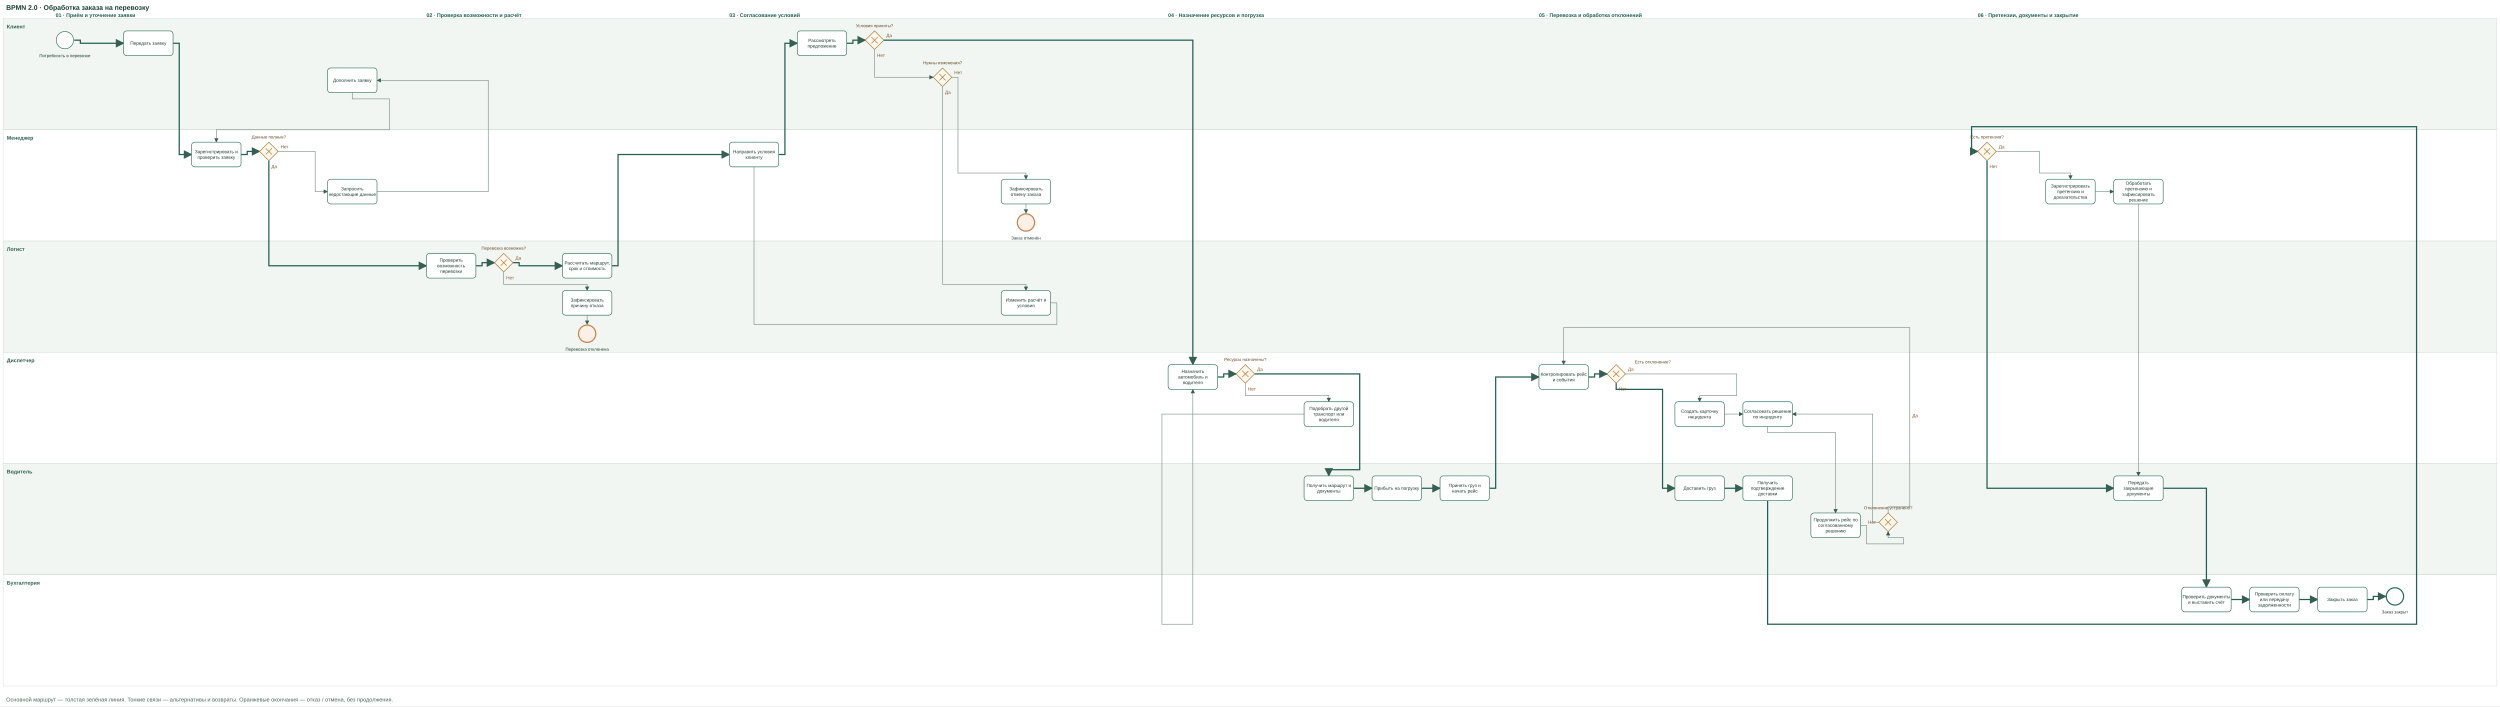
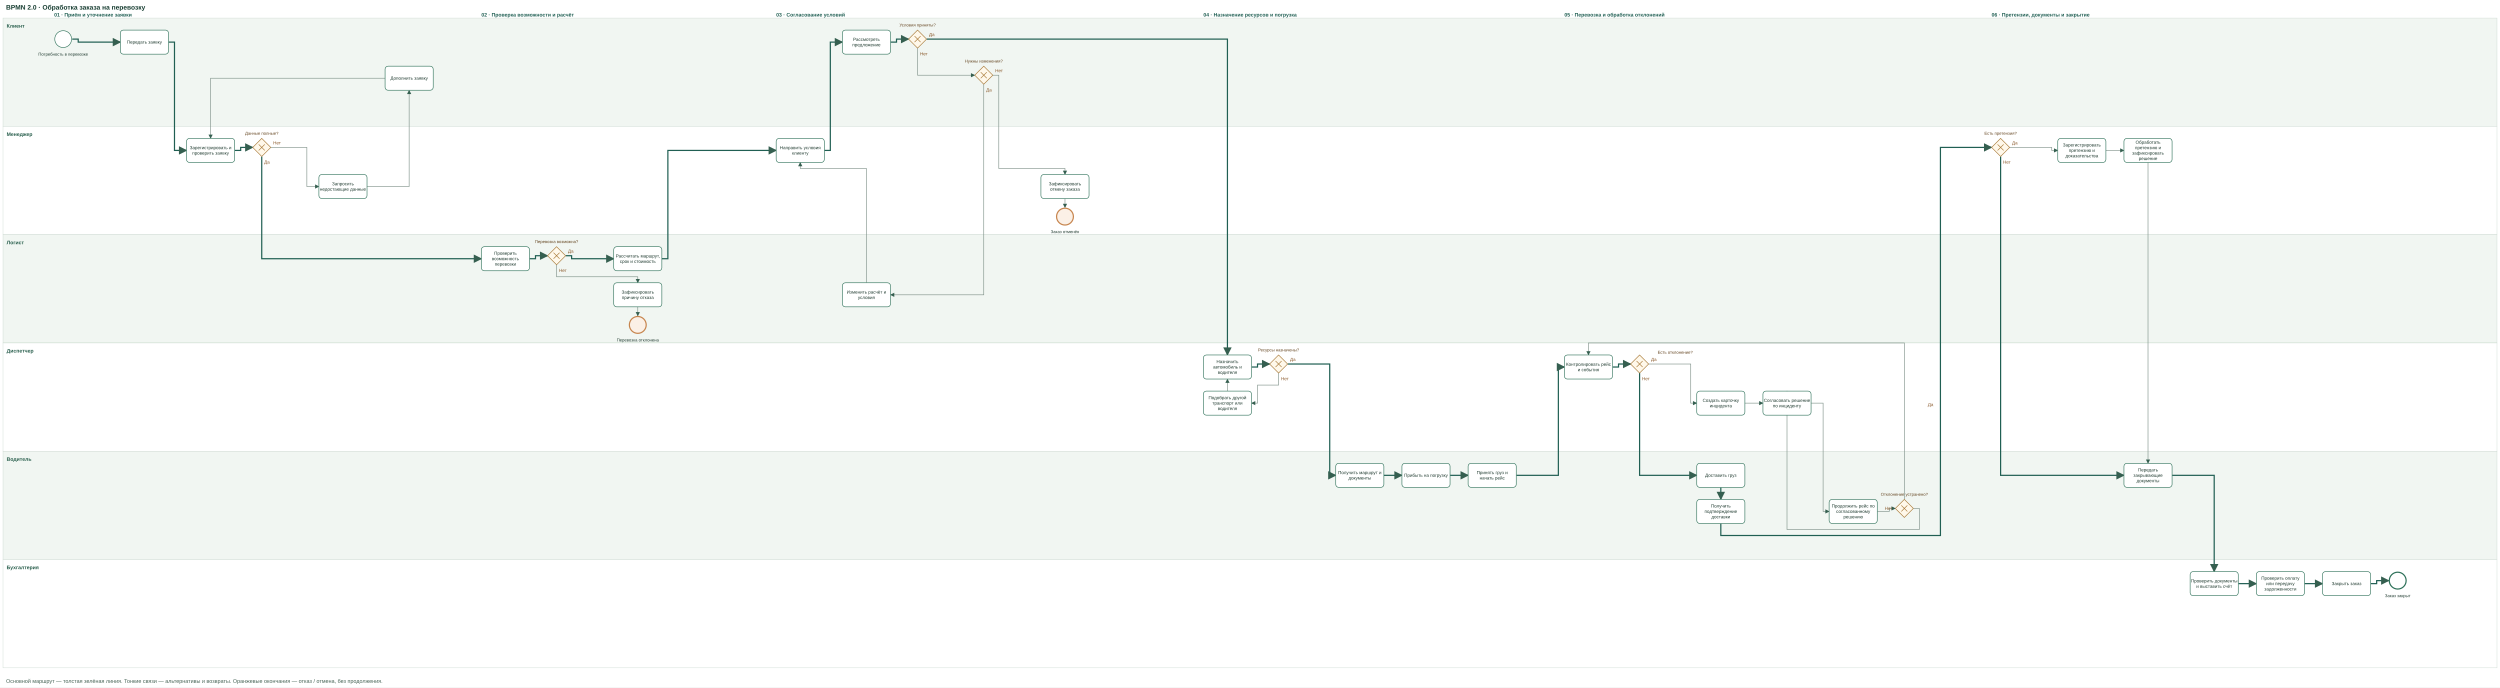
- <svg xmlns="http://www.w3.org/2000/svg" width="8090" height="2285" viewBox="0 0 8090 2285" role="img" aria-label="Обработка заказа на перевозку">
+ <svg xmlns="http://www.w3.org/2000/svg" width="8310" height="2285" viewBox="0 0 8310 2285" role="img" aria-label="Обработка заказа на перевозку">
  <defs>
    <marker id="arrow" viewBox="0 0 10 10" refX="9" refY="5" markerWidth="7" markerHeight="7" orient="auto">
      <path d="M0 0L10 5L0 10Z" fill="#355f50" />
    </marker>
  </defs>
-   <rect width="8090" height="2285" fill="white" />
+   <rect width="8310" height="2285" fill="white" />
  <text x="20" y="32" font-family="Arial" font-size="22" font-weight="bold" fill="#173d31">BPMN 2.0 · Обработка заказа на перевозку</text>
-   <rect x="10" y="60" width="8070" height="360" fill="#f1f6f2" stroke="#bdcec3" />
+   <rect x="10" y="60" width="8290" height="360" fill="#f1f6f2" stroke="#bdcec3" />
  <text x="22" y="92" font-family="Arial" font-size="17" font-weight="bold" fill="#285e4c">Клиент</text>
-   <rect x="10" y="420" width="8070" height="360" fill="white" stroke="#bdcec3" />
+   <rect x="10" y="420" width="8290" height="360" fill="white" stroke="#bdcec3" />
  <text x="22" y="452" font-family="Arial" font-size="17" font-weight="bold" fill="#285e4c">Менеджер</text>
-   <rect x="10" y="780" width="8070" height="360" fill="#f1f6f2" stroke="#bdcec3" />
+   <rect x="10" y="780" width="8290" height="360" fill="#f1f6f2" stroke="#bdcec3" />
  <text x="22" y="812" font-family="Arial" font-size="17" font-weight="bold" fill="#285e4c">Логист</text>
-   <rect x="10" y="1140" width="8070" height="360" fill="white" stroke="#bdcec3" />
+   <rect x="10" y="1140" width="8290" height="360" fill="white" stroke="#bdcec3" />
  <text x="22" y="1172" font-family="Arial" font-size="17" font-weight="bold" fill="#285e4c">Диспетчер</text>
-   <rect x="10" y="1500" width="8070" height="360" fill="#f1f6f2" stroke="#bdcec3" />
+   <rect x="10" y="1500" width="8290" height="360" fill="#f1f6f2" stroke="#bdcec3" />
  <text x="22" y="1532" font-family="Arial" font-size="17" font-weight="bold" fill="#285e4c">Водитель</text>
-   <rect x="10" y="1860" width="8070" height="360" fill="white" stroke="#bdcec3" />
+   <rect x="10" y="1860" width="8290" height="360" fill="white" stroke="#bdcec3" />
  <text x="22" y="1892" font-family="Arial" font-size="17" font-weight="bold" fill="#285e4c">Бухгалтерия</text>
  <text x="180" y="55" font-family="Arial" font-size="17" font-weight="bold" fill="#205f53">01 · Приём и уточнение заявки</text>
-   <text x="1380" y="55" font-family="Arial" font-size="17" font-weight="bold" fill="#205f53">02 · Проверка возможности и расчёт</text>
-   <text x="2360" y="55" font-family="Arial" font-size="17" font-weight="bold" fill="#205f53">03 · Согласование условий</text>
-   <text x="3780" y="55" font-family="Arial" font-size="17" font-weight="bold" fill="#205f53">04 · Назначение ресурсов и погрузка</text>
-   <text x="4980" y="55" font-family="Arial" font-size="17" font-weight="bold" fill="#205f53">05 · Перевозка и обработка отклонений</text>
-   <text x="6400" y="55" font-family="Arial" font-size="17" font-weight="bold" fill="#205f53">06 · Претензии, документы и закрытие</text>
+   <text x="1600" y="55" font-family="Arial" font-size="17" font-weight="bold" fill="#205f53">02 · Проверка возможности и расчёт</text>
+   <text x="2580" y="55" font-family="Arial" font-size="17" font-weight="bold" fill="#205f53">03 · Согласование условий</text>
+   <text x="4000" y="55" font-family="Arial" font-size="17" font-weight="bold" fill="#205f53">04 · Назначение ресурсов и погрузка</text>
+   <text x="5200" y="55" font-family="Arial" font-size="17" font-weight="bold" fill="#205f53">05 · Перевозка и обработка отклонений</text>
+   <text x="6620" y="55" font-family="Arial" font-size="17" font-weight="bold" fill="#205f53">06 · Претензии, документы и закрытие</text>
  <text x="20" y="2270" font-family="Arial" font-size="18" fill="#466355">Основной маршрут — толстая зелёная линия. Тонкие связи — альтернативы и возвраты. Оранжевые окончания — отказ / отмена, без продолжения.</text>
  <polyline points="240,130 260,130 260,140 400,140" fill="none" stroke="#205f53" stroke-width="4" marker-end="url(#arrow)" />
  <polyline points="560,140 580,140 580,500 620,500" fill="none" stroke="#205f53" stroke-width="4" marker-end="url(#arrow)" />
  <polyline points="780,500 800,500 800,490 840,490" fill="none" stroke="#205f53" stroke-width="4" marker-end="url(#arrow)" />
-   <polyline points="1220,620 1580,620 1580,260 1220,260" fill="none" stroke="#7c8f86" stroke-width="2" marker-end="url(#arrow)" />
-   <polyline points="1540,860 1560,860 1560,850 1600,850" fill="none" stroke="#205f53" stroke-width="4" marker-end="url(#arrow)" />
-   <polyline points="1900,1020 1900,1050" fill="none" stroke="#7c8f86" stroke-width="2" marker-end="url(#arrow)" />
-   <polyline points="1980,860 2000,860 2000,500 2360,500" fill="none" stroke="#205f53" stroke-width="4" marker-end="url(#arrow)" />
-   <polyline points="2520,500 2540,500 2540,140 2580,140" fill="none" stroke="#205f53" stroke-width="4" marker-end="url(#arrow)" />
-   <polyline points="2740,140 2760,140 2760,130 2800,130" fill="none" stroke="#205f53" stroke-width="4" marker-end="url(#arrow)" />
-   <polyline points="3320,660 3320,690" fill="none" stroke="#7c8f86" stroke-width="2" marker-end="url(#arrow)" />
-   <polyline points="3940,1220 3960,1220 3960,1210 4000,1210" fill="none" stroke="#205f53" stroke-width="4" marker-end="url(#arrow)" />
-   <polyline points="4380,1580 4440,1580" fill="none" stroke="#205f53" stroke-width="4" marker-end="url(#arrow)" />
+   <polyline points="1220,620 1360,620 1360,300" fill="none" stroke="#7c8f86" stroke-width="2" marker-end="url(#arrow)" />
+   <polyline points="1760,860 1780,860 1780,850 1820,850" fill="none" stroke="#205f53" stroke-width="4" marker-end="url(#arrow)" />
+   <polyline points="2120,1020 2120,1050" fill="none" stroke="#7c8f86" stroke-width="2" marker-end="url(#arrow)" />
+   <polyline points="2200,860 2220,860 2220,500 2580,500" fill="none" stroke="#205f53" stroke-width="4" marker-end="url(#arrow)" />
+   <polyline points="2740,500 2760,500 2760,140 2800,140" fill="none" stroke="#205f53" stroke-width="4" marker-end="url(#arrow)" />
+   <polyline points="2960,140 2980,140 2980,130 3020,130" fill="none" stroke="#205f53" stroke-width="4" marker-end="url(#arrow)" />
+   <polyline points="3540,660 3540,690" fill="none" stroke="#7c8f86" stroke-width="2" marker-end="url(#arrow)" />
+   <polyline points="4160,1220 4180,1220 4180,1210 4220,1210" fill="none" stroke="#205f53" stroke-width="4" marker-end="url(#arrow)" />
  <polyline points="4600,1580 4660,1580" fill="none" stroke="#205f53" stroke-width="4" marker-end="url(#arrow)" />
-   <polyline points="4820,1580 4840,1580 4840,1220 4980,1220" fill="none" stroke="#205f53" stroke-width="4" marker-end="url(#arrow)" />
-   <polyline points="5140,1220 5160,1220 5160,1210 5200,1210" fill="none" stroke="#205f53" stroke-width="4" marker-end="url(#arrow)" />
-   <polyline points="5580,1340 5640,1340" fill="none" stroke="#7c8f86" stroke-width="2" marker-end="url(#arrow)" />
-   <polyline points="5720,1380 5720,1400 5940,1400 5940,1660" fill="none" stroke="#7c8f86" stroke-width="2" marker-end="url(#arrow)" />
-   <polyline points="6020,1700 6040,1700 6040,1760 6160,1760 6160,1740 6110,1740 6110,1720" fill="none" stroke="#7c8f86" stroke-width="2" marker-end="url(#arrow)" />
-   <polyline points="5580,1580 5640,1580" fill="none" stroke="#205f53" stroke-width="4" marker-end="url(#arrow)" />
-   <polyline points="5720,1620 5720,2020 7820,2020 7820,410 6380,410 6380,490 6400,490" fill="none" stroke="#205f53" stroke-width="4" marker-end="url(#arrow)" />
-   <polyline points="6780,620 6840,620" fill="none" stroke="#7c8f86" stroke-width="2" marker-end="url(#arrow)" />
-   <polyline points="6920,660 6920,1540" fill="none" stroke="#7c8f86" stroke-width="2" marker-end="url(#arrow)" />
-   <polyline points="7000,1580 7140,1580 7140,1900" fill="none" stroke="#205f53" stroke-width="4" marker-end="url(#arrow)" />
-   <polyline points="7220,1940 7280,1940" fill="none" stroke="#205f53" stroke-width="4" marker-end="url(#arrow)" />
+   <polyline points="4820,1580 4880,1580" fill="none" stroke="#205f53" stroke-width="4" marker-end="url(#arrow)" />
+   <polyline points="5040,1580 5180,1580 5180,1220 5200,1220" fill="none" stroke="#205f53" stroke-width="4" marker-end="url(#arrow)" />
+   <polyline points="5360,1220 5380,1220 5380,1210 5420,1210" fill="none" stroke="#205f53" stroke-width="4" marker-end="url(#arrow)" />
+   <polyline points="5800,1340 5860,1340" fill="none" stroke="#7c8f86" stroke-width="2" marker-end="url(#arrow)" />
+   <polyline points="6020,1340 6060,1340 6060,1700 6080,1700" fill="none" stroke="#7c8f86" stroke-width="2" marker-end="url(#arrow)" />
+   <polyline points="6240,1700 6280,1700 6280,1690 6300,1690" fill="none" stroke="#7c8f86" stroke-width="2" marker-end="url(#arrow)" />
+   <polyline points="5720,1620 5720,1660" fill="none" stroke="#205f53" stroke-width="4" marker-end="url(#arrow)" />
+   <polyline points="5720,1740 5720,1780 6450,1780 6450,490 6620,490" fill="none" stroke="#205f53" stroke-width="4" marker-end="url(#arrow)" />
+   <polyline points="7000,500 7060,500" fill="none" stroke="#7c8f86" stroke-width="2" marker-end="url(#arrow)" />
+   <polyline points="7140,540 7140,1540" fill="none" stroke="#7c8f86" stroke-width="2" marker-end="url(#arrow)" />
+   <polyline points="7220,1580 7360,1580 7360,1900" fill="none" stroke="#205f53" stroke-width="4" marker-end="url(#arrow)" />
  <polyline points="7440,1940 7500,1940" fill="none" stroke="#205f53" stroke-width="4" marker-end="url(#arrow)" />
-   <polyline points="7660,1940 7680,1940 7680,1930 7720,1930" fill="none" stroke="#205f53" stroke-width="4" marker-end="url(#arrow)" />
+   <polyline points="7660,1940 7720,1940" fill="none" stroke="#205f53" stroke-width="4" marker-end="url(#arrow)" />
+   <polyline points="7880,1940 7900,1940 7900,1930 7940,1930" fill="none" stroke="#205f53" stroke-width="4" marker-end="url(#arrow)" />
  <polyline points="900,490 1020,490 1020,620 1060,620" fill="none" stroke="#7c8f86" stroke-width="2" marker-end="url(#arrow)" />
  <text x="908" y="480" font-family="Arial" font-size="15" fill="#8a592b">Нет</text>
-   <polyline points="870,520 870,860 1380,860" fill="none" stroke="#205f53" stroke-width="4" marker-end="url(#arrow)" />
+   <polyline points="870,520 870,860 1600,860" fill="none" stroke="#205f53" stroke-width="4" marker-end="url(#arrow)" />
  <text x="878" y="544" font-family="Arial" font-size="15" fill="#8a592b">Да</text>
-   <polyline points="1630,880 1630,920 1900,920 1900,940" fill="none" stroke="#7c8f86" stroke-width="2" marker-end="url(#arrow)" />
-   <text x="1638" y="904" font-family="Arial" font-size="15" fill="#8a592b">Нет</text>
-   <polyline points="1660,850 1680,850 1680,860 1820,860" fill="none" stroke="#205f53" stroke-width="4" marker-end="url(#arrow)" />
-   <text x="1668" y="840" font-family="Arial" font-size="15" fill="#8a592b">Да</text>
-   <polyline points="2830,160 2830,250 3020,250" fill="none" stroke="#7c8f86" stroke-width="2" marker-end="url(#arrow)" />
-   <text x="2838" y="184" font-family="Arial" font-size="15" fill="#8a592b">Нет</text>
-   <polyline points="2860,130 3860,130 3860,1180" fill="none" stroke="#205f53" stroke-width="4" marker-end="url(#arrow)" />
-   <text x="2868" y="120" font-family="Arial" font-size="15" fill="#8a592b">Да</text>
-   <polyline points="3050,280 3050,920 3320,920 3320,940" fill="none" stroke="#7c8f86" stroke-width="2" marker-end="url(#arrow)" />
-   <text x="3058" y="304" font-family="Arial" font-size="15" fill="#8a592b">Да</text>
-   <polyline points="3080,250 3100,250 3100,560 3320,560 3320,580" fill="none" stroke="#7c8f86" stroke-width="2" marker-end="url(#arrow)" />
-   <text x="3088" y="240" font-family="Arial" font-size="15" fill="#8a592b">Нет</text>
-   <polyline points="4030,1240 4030,1280 4300,1280 4300,1300" fill="none" stroke="#7c8f86" stroke-width="2" marker-end="url(#arrow)" />
-   <text x="4038" y="1264" font-family="Arial" font-size="15" fill="#8a592b">Нет</text>
-   <polyline points="4060,1210 4400,1210 4400,1520 4300,1520 4300,1540" fill="none" stroke="#205f53" stroke-width="4" marker-end="url(#arrow)" />
-   <text x="4068" y="1200" font-family="Arial" font-size="15" fill="#8a592b">Да</text>
-   <polyline points="5260,1210 5620,1210 5620,1280 5500,1280 5500,1300" fill="none" stroke="#7c8f86" stroke-width="2" marker-end="url(#arrow)" />
-   <text x="5268" y="1200" font-family="Arial" font-size="15" fill="#8a592b">Да</text>
-   <polyline points="5230,1240 5230,1260 5380,1260 5380,1580 5420,1580" fill="none" stroke="#205f53" stroke-width="4" marker-end="url(#arrow)" />
-   <text x="5238" y="1264" font-family="Arial" font-size="15" fill="#8a592b">Нет</text>
-   <polyline points="6080,1690 6060,1690 6060,1340 5800,1340" fill="none" stroke="#7c8f86" stroke-width="2" marker-end="url(#arrow)" />
-   <text x="6045" y="1695" font-family="Arial" font-size="15" fill="#8a592b">Нет</text>
-   <polyline points="6460,490 6600,490 6600,560 6700,560 6700,580" fill="none" stroke="#7c8f86" stroke-width="2" marker-end="url(#arrow)" />
-   <text x="6468" y="480" font-family="Arial" font-size="15" fill="#8a592b">Да</text>
-   <polyline points="6430,520 6430,1580 6840,1580" fill="none" stroke="#205f53" stroke-width="4" marker-end="url(#arrow)" />
-   <text x="6438" y="544" font-family="Arial" font-size="15" fill="#8a592b">Нет</text>
-   <polyline points="6110,1660 6110,1640 6180,1640 6180,1060 5060,1060 5060,1180" fill="none" stroke="#7c8f86" stroke-width="2" marker-end="url(#arrow)" />
-   <text x="6188" y="1350" font-family="Arial" font-size="15" fill="#8a592b">Да</text>
-   <polyline points="1140,300 1140,320 1260,320 1260,420 700,420 700,460" fill="none" stroke="#7c8f86" stroke-width="2" marker-end="url(#arrow)" />
-   <polyline points="3400,980 3420,980 3420,1050 2440,1050 2440,460" fill="none" stroke="#7c8f86" stroke-width="2" marker-end="url(#arrow)" />
-   <polyline points="4220,1340 3760,1340 3760,2020 3860,2020 3860,1260" fill="none" stroke="#7c8f86" stroke-width="2" marker-end="url(#arrow)" />
+   <polyline points="1850,880 1850,920 2120,920 2120,940" fill="none" stroke="#7c8f86" stroke-width="2" marker-end="url(#arrow)" />
+   <text x="1858" y="904" font-family="Arial" font-size="15" fill="#8a592b">Нет</text>
+   <polyline points="1880,850 1900,850 1900,860 2040,860" fill="none" stroke="#205f53" stroke-width="4" marker-end="url(#arrow)" />
+   <text x="1888" y="840" font-family="Arial" font-size="15" fill="#8a592b">Да</text>
+   <polyline points="3050,160 3050,250 3240,250" fill="none" stroke="#7c8f86" stroke-width="2" marker-end="url(#arrow)" />
+   <text x="3058" y="184" font-family="Arial" font-size="15" fill="#8a592b">Нет</text>
+   <polyline points="3080,130 4080,130 4080,1180" fill="none" stroke="#205f53" stroke-width="4" marker-end="url(#arrow)" />
+   <text x="3088" y="120" font-family="Arial" font-size="15" fill="#8a592b">Да</text>
+   <polyline points="3270,280 3270,980 2960,980" fill="none" stroke="#7c8f86" stroke-width="2" marker-end="url(#arrow)" />
+   <text x="3278" y="304" font-family="Arial" font-size="15" fill="#8a592b">Да</text>
+   <polyline points="3300,250 3320,250 3320,560 3540,560 3540,580" fill="none" stroke="#7c8f86" stroke-width="2" marker-end="url(#arrow)" />
+   <text x="3308" y="240" font-family="Arial" font-size="15" fill="#8a592b">Нет</text>
+   <polyline points="4250,1240 4250,1280 4180,1280 4180,1340 4160,1340" fill="none" stroke="#7c8f86" stroke-width="2" marker-end="url(#arrow)" />
+   <text x="4258" y="1264" font-family="Arial" font-size="15" fill="#8a592b">Нет</text>
+   <polyline points="4280,1210 4420,1210 4420,1580 4440,1580" fill="none" stroke="#205f53" stroke-width="4" marker-end="url(#arrow)" />
+   <text x="4288" y="1200" font-family="Arial" font-size="15" fill="#8a592b">Да</text>
+   <polyline points="5480,1210 5620,1210 5620,1340 5640,1340" fill="none" stroke="#7c8f86" stroke-width="2" marker-end="url(#arrow)" />
+   <text x="5488" y="1200" font-family="Arial" font-size="15" fill="#8a592b">Да</text>
+   <polyline points="5450,1240 5450,1580 5640,1580" fill="none" stroke="#205f53" stroke-width="4" marker-end="url(#arrow)" />
+   <text x="5458" y="1264" font-family="Arial" font-size="15" fill="#8a592b">Нет</text>
+   <polyline points="6360,1690 6380,1690 6380,1760 5940,1760 5940,1300" fill="none" stroke="#7c8f86" stroke-width="2" marker-end="url(#arrow)" />
+   <text x="6265" y="1695" font-family="Arial" font-size="15" fill="#8a592b">Нет</text>
+   <polyline points="6680,490 6820,490 6820,500 6840,500" fill="none" stroke="#7c8f86" stroke-width="2" marker-end="url(#arrow)" />
+   <text x="6688" y="480" font-family="Arial" font-size="15" fill="#8a592b">Да</text>
+   <polyline points="6650,520 6650,1580 7060,1580" fill="none" stroke="#205f53" stroke-width="4" marker-end="url(#arrow)" />
+   <text x="6658" y="544" font-family="Arial" font-size="15" fill="#8a592b">Нет</text>
+   <polyline points="6330,1660 6330,1140 5280,1140 5280,1180" fill="none" stroke="#7c8f86" stroke-width="2" marker-end="url(#arrow)" />
+   <text x="6408" y="1350" font-family="Arial" font-size="15" fill="#8a592b">Да</text>
+   <polyline points="1280,260 700,260 700,460" fill="none" stroke="#7c8f86" stroke-width="2" marker-end="url(#arrow)" />
+   <polyline points="2880,940 2880,560 2660,560 2660,540" fill="none" stroke="#7c8f86" stroke-width="2" marker-end="url(#arrow)" />
+   <polyline points="4080,1300 4080,1260" fill="none" stroke="#7c8f86" stroke-width="2" marker-end="url(#arrow)" />
  <circle cx="210" cy="130" r="28" fill="white" stroke="#2d7058" stroke-width="2" />
  <text x="210" y="185" text-anchor="middle" font-family="Arial" font-size="14" fill="#203b30">Потребность в перевозке</text>
  <rect x="400" y="100" width="160" height="80" rx="10" fill="white" stroke="#2d7058" stroke-width="2" />
  <text x="480.0" y="145.0" text-anchor="middle" font-family="Arial" font-size="15" fill="#203b30">Передать заявку</text>
  <rect x="620" y="460" width="160" height="80" rx="10" fill="white" stroke="#2d7058" stroke-width="2" />
  <text x="700.0" y="496.0" text-anchor="middle" font-family="Arial" font-size="15" fill="#203b30">Зарегистрировать и</text>
  <text x="700.0" y="514.0" text-anchor="middle" font-family="Arial" font-size="15" fill="#203b30">проверить заявку</text>
  <path d="M870 460l30 30-30 30-30-30Z" fill="#fff8ea" stroke="#a57532" stroke-width="2" />
  <path d="M860 480l20 20m0-20-20 20" stroke="#a57532" stroke-width="2" />
  <text x="870" y="448" text-anchor="middle" font-family="Arial" font-size="14" fill="#664723">Данные полные?</text>
  <rect x="1060" y="580" width="160" height="80" rx="10" fill="white" stroke="#2d7058" stroke-width="2" />
  <text x="1140.0" y="616.0" text-anchor="middle" font-family="Arial" font-size="15" fill="#203b30">Запросить</text>
  <text x="1140.0" y="634.0" text-anchor="middle" font-family="Arial" font-size="15" fill="#203b30">недостающие данные</text>
-   <rect x="1060" y="220" width="160" height="80" rx="10" fill="white" stroke="#2d7058" stroke-width="2" />
-   <text x="1140.0" y="265.0" text-anchor="middle" font-family="Arial" font-size="15" fill="#203b30">Дополнить заявку</text>
-   <rect x="1380" y="820" width="160" height="80" rx="10" fill="white" stroke="#2d7058" stroke-width="2" />
-   <text x="1460.0" y="847.0" text-anchor="middle" font-family="Arial" font-size="15" fill="#203b30">Проверить</text>
-   <text x="1460.0" y="865.0" text-anchor="middle" font-family="Arial" font-size="15" fill="#203b30">возможность</text>
-   <text x="1460.0" y="883.0" text-anchor="middle" font-family="Arial" font-size="15" fill="#203b30">перевозки</text>
-   <path d="M1630 820l30 30-30 30-30-30Z" fill="#fff8ea" stroke="#a57532" stroke-width="2" />
-   <path d="M1620 840l20 20m0-20-20 20" stroke="#a57532" stroke-width="2" />
-   <text x="1630" y="808" text-anchor="middle" font-family="Arial" font-size="14" fill="#664723">Перевозка возможна?</text>
-   <rect x="1820" y="820" width="160" height="80" rx="10" fill="white" stroke="#2d7058" stroke-width="2" />
-   <text x="1900.0" y="856.0" text-anchor="middle" font-family="Arial" font-size="15" fill="#203b30">Рассчитать маршрут,</text>
-   <text x="1900.0" y="874.0" text-anchor="middle" font-family="Arial" font-size="15" fill="#203b30">срок и стоимость</text>
-   <rect x="1820" y="940" width="160" height="80" rx="10" fill="white" stroke="#2d7058" stroke-width="2" />
-   <text x="1900.0" y="976.0" text-anchor="middle" font-family="Arial" font-size="15" fill="#203b30">Зафиксировать</text>
-   <text x="1900.0" y="994.0" text-anchor="middle" font-family="Arial" font-size="15" fill="#203b30">причину отказа</text>
-   <circle cx="1900" cy="1080" r="28" fill="#fbf0e6" stroke="#c6844d" stroke-width="4" />
-   <text x="1900" y="1135" text-anchor="middle" font-family="Arial" font-size="14" fill="#203b30">Перевозка отклонена</text>
-   <rect x="2360" y="460" width="160" height="80" rx="10" fill="white" stroke="#2d7058" stroke-width="2" />
-   <text x="2440.0" y="496.0" text-anchor="middle" font-family="Arial" font-size="15" fill="#203b30">Направить условия</text>
-   <text x="2440.0" y="514.0" text-anchor="middle" font-family="Arial" font-size="15" fill="#203b30">клиенту</text>
-   <rect x="2580" y="100" width="160" height="80" rx="10" fill="white" stroke="#2d7058" stroke-width="2" />
-   <text x="2660.0" y="136.0" text-anchor="middle" font-family="Arial" font-size="15" fill="#203b30">Рассмотреть</text>
-   <text x="2660.0" y="154.0" text-anchor="middle" font-family="Arial" font-size="15" fill="#203b30">предложение</text>
-   <path d="M2830 100l30 30-30 30-30-30Z" fill="#fff8ea" stroke="#a57532" stroke-width="2" />
-   <path d="M2820 120l20 20m0-20-20 20" stroke="#a57532" stroke-width="2" />
-   <text x="2830" y="88" text-anchor="middle" font-family="Arial" font-size="14" fill="#664723">Условия приняты?</text>
-   <path d="M3050 220l30 30-30 30-30-30Z" fill="#fff8ea" stroke="#a57532" stroke-width="2" />
-   <path d="M3040 240l20 20m0-20-20 20" stroke="#a57532" stroke-width="2" />
-   <text x="3050" y="208" text-anchor="middle" font-family="Arial" font-size="14" fill="#664723">Нужны изменения?</text>
-   <rect x="3240" y="940" width="160" height="80" rx="10" fill="white" stroke="#2d7058" stroke-width="2" />
-   <text x="3320.0" y="976.0" text-anchor="middle" font-family="Arial" font-size="15" fill="#203b30">Изменить расчёт и</text>
-   <text x="3320.0" y="994.0" text-anchor="middle" font-family="Arial" font-size="15" fill="#203b30">условия</text>
-   <rect x="3240" y="580" width="160" height="80" rx="10" fill="white" stroke="#2d7058" stroke-width="2" />
-   <text x="3320.0" y="616.0" text-anchor="middle" font-family="Arial" font-size="15" fill="#203b30">Зафиксировать</text>
-   <text x="3320.0" y="634.0" text-anchor="middle" font-family="Arial" font-size="15" fill="#203b30">отмену заказа</text>
-   <circle cx="3320" cy="720" r="28" fill="#fbf0e6" stroke="#c6844d" stroke-width="4" />
-   <text x="3320" y="775" text-anchor="middle" font-family="Arial" font-size="14" fill="#203b30">Заказ отменён</text>
-   <rect x="3780" y="1180" width="160" height="80" rx="10" fill="white" stroke="#2d7058" stroke-width="2" />
-   <text x="3860.0" y="1207.0" text-anchor="middle" font-family="Arial" font-size="15" fill="#203b30">Назначить</text>
-   <text x="3860.0" y="1225.0" text-anchor="middle" font-family="Arial" font-size="15" fill="#203b30">автомобиль и</text>
-   <text x="3860.0" y="1243.0" text-anchor="middle" font-family="Arial" font-size="15" fill="#203b30">водителя</text>
-   <path d="M4030 1180l30 30-30 30-30-30Z" fill="#fff8ea" stroke="#a57532" stroke-width="2" />
-   <path d="M4020 1200l20 20m0-20-20 20" stroke="#a57532" stroke-width="2" />
-   <text x="4030" y="1168" text-anchor="middle" font-family="Arial" font-size="14" fill="#664723">Ресурсы назначены?</text>
-   <rect x="4220" y="1300" width="160" height="80" rx="10" fill="white" stroke="#2d7058" stroke-width="2" />
-   <text x="4300.0" y="1327.0" text-anchor="middle" font-family="Arial" font-size="15" fill="#203b30">Подобрать другой</text>
-   <text x="4300.0" y="1345.0" text-anchor="middle" font-family="Arial" font-size="15" fill="#203b30">транспорт или</text>
-   <text x="4300.0" y="1363.0" text-anchor="middle" font-family="Arial" font-size="15" fill="#203b30">водителя</text>
-   <rect x="4220" y="1540" width="160" height="80" rx="10" fill="white" stroke="#2d7058" stroke-width="2" />
-   <text x="4300.0" y="1576.0" text-anchor="middle" font-family="Arial" font-size="15" fill="#203b30">Получить маршрут и</text>
-   <text x="4300.0" y="1594.0" text-anchor="middle" font-family="Arial" font-size="15" fill="#203b30">документы</text>
+   <rect x="1280" y="220" width="160" height="80" rx="10" fill="white" stroke="#2d7058" stroke-width="2" />
+   <text x="1360.0" y="265.0" text-anchor="middle" font-family="Arial" font-size="15" fill="#203b30">Дополнить заявку</text>
+   <rect x="1600" y="820" width="160" height="80" rx="10" fill="white" stroke="#2d7058" stroke-width="2" />
+   <text x="1680.0" y="847.0" text-anchor="middle" font-family="Arial" font-size="15" fill="#203b30">Проверить</text>
+   <text x="1680.0" y="865.0" text-anchor="middle" font-family="Arial" font-size="15" fill="#203b30">возможность</text>
+   <text x="1680.0" y="883.0" text-anchor="middle" font-family="Arial" font-size="15" fill="#203b30">перевозки</text>
+   <path d="M1850 820l30 30-30 30-30-30Z" fill="#fff8ea" stroke="#a57532" stroke-width="2" />
+   <path d="M1840 840l20 20m0-20-20 20" stroke="#a57532" stroke-width="2" />
+   <text x="1850" y="808" text-anchor="middle" font-family="Arial" font-size="14" fill="#664723">Перевозка возможна?</text>
+   <rect x="2040" y="820" width="160" height="80" rx="10" fill="white" stroke="#2d7058" stroke-width="2" />
+   <text x="2120.0" y="856.0" text-anchor="middle" font-family="Arial" font-size="15" fill="#203b30">Рассчитать маршрут,</text>
+   <text x="2120.0" y="874.0" text-anchor="middle" font-family="Arial" font-size="15" fill="#203b30">срок и стоимость</text>
+   <rect x="2040" y="940" width="160" height="80" rx="10" fill="white" stroke="#2d7058" stroke-width="2" />
+   <text x="2120.0" y="976.0" text-anchor="middle" font-family="Arial" font-size="15" fill="#203b30">Зафиксировать</text>
+   <text x="2120.0" y="994.0" text-anchor="middle" font-family="Arial" font-size="15" fill="#203b30">причину отказа</text>
+   <circle cx="2120" cy="1080" r="28" fill="#fbf0e6" stroke="#c6844d" stroke-width="4" />
+   <text x="2120" y="1135" text-anchor="middle" font-family="Arial" font-size="14" fill="#203b30">Перевозка отклонена</text>
+   <rect x="2580" y="460" width="160" height="80" rx="10" fill="white" stroke="#2d7058" stroke-width="2" />
+   <text x="2660.0" y="496.0" text-anchor="middle" font-family="Arial" font-size="15" fill="#203b30">Направить условия</text>
+   <text x="2660.0" y="514.0" text-anchor="middle" font-family="Arial" font-size="15" fill="#203b30">клиенту</text>
+   <rect x="2800" y="100" width="160" height="80" rx="10" fill="white" stroke="#2d7058" stroke-width="2" />
+   <text x="2880.0" y="136.0" text-anchor="middle" font-family="Arial" font-size="15" fill="#203b30">Рассмотреть</text>
+   <text x="2880.0" y="154.0" text-anchor="middle" font-family="Arial" font-size="15" fill="#203b30">предложение</text>
+   <path d="M3050 100l30 30-30 30-30-30Z" fill="#fff8ea" stroke="#a57532" stroke-width="2" />
+   <path d="M3040 120l20 20m0-20-20 20" stroke="#a57532" stroke-width="2" />
+   <text x="3050" y="88" text-anchor="middle" font-family="Arial" font-size="14" fill="#664723">Условия приняты?</text>
+   <path d="M3270 220l30 30-30 30-30-30Z" fill="#fff8ea" stroke="#a57532" stroke-width="2" />
+   <path d="M3260 240l20 20m0-20-20 20" stroke="#a57532" stroke-width="2" />
+   <text x="3270" y="208" text-anchor="middle" font-family="Arial" font-size="14" fill="#664723">Нужны изменения?</text>
+   <rect x="2800" y="940" width="160" height="80" rx="10" fill="white" stroke="#2d7058" stroke-width="2" />
+   <text x="2880.0" y="976.0" text-anchor="middle" font-family="Arial" font-size="15" fill="#203b30">Изменить расчёт и</text>
+   <text x="2880.0" y="994.0" text-anchor="middle" font-family="Arial" font-size="15" fill="#203b30">условия</text>
+   <rect x="3460" y="580" width="160" height="80" rx="10" fill="white" stroke="#2d7058" stroke-width="2" />
+   <text x="3540.0" y="616.0" text-anchor="middle" font-family="Arial" font-size="15" fill="#203b30">Зафиксировать</text>
+   <text x="3540.0" y="634.0" text-anchor="middle" font-family="Arial" font-size="15" fill="#203b30">отмену заказа</text>
+   <circle cx="3540" cy="720" r="28" fill="#fbf0e6" stroke="#c6844d" stroke-width="4" />
+   <text x="3540" y="775" text-anchor="middle" font-family="Arial" font-size="14" fill="#203b30">Заказ отменён</text>
+   <rect x="4000" y="1180" width="160" height="80" rx="10" fill="white" stroke="#2d7058" stroke-width="2" />
+   <text x="4080.0" y="1207.0" text-anchor="middle" font-family="Arial" font-size="15" fill="#203b30">Назначить</text>
+   <text x="4080.0" y="1225.0" text-anchor="middle" font-family="Arial" font-size="15" fill="#203b30">автомобиль и</text>
+   <text x="4080.0" y="1243.0" text-anchor="middle" font-family="Arial" font-size="15" fill="#203b30">водителя</text>
+   <path d="M4250 1180l30 30-30 30-30-30Z" fill="#fff8ea" stroke="#a57532" stroke-width="2" />
+   <path d="M4240 1200l20 20m0-20-20 20" stroke="#a57532" stroke-width="2" />
+   <text x="4250" y="1168" text-anchor="middle" font-family="Arial" font-size="14" fill="#664723">Ресурсы назначены?</text>
+   <rect x="4000" y="1300" width="160" height="80" rx="10" fill="white" stroke="#2d7058" stroke-width="2" />
+   <text x="4080.0" y="1327.0" text-anchor="middle" font-family="Arial" font-size="15" fill="#203b30">Подобрать другой</text>
+   <text x="4080.0" y="1345.0" text-anchor="middle" font-family="Arial" font-size="15" fill="#203b30">транспорт или</text>
+   <text x="4080.0" y="1363.0" text-anchor="middle" font-family="Arial" font-size="15" fill="#203b30">водителя</text>
  <rect x="4440" y="1540" width="160" height="80" rx="10" fill="white" stroke="#2d7058" stroke-width="2" />
-   <text x="4520.0" y="1585.0" text-anchor="middle" font-family="Arial" font-size="15" fill="#203b30">Прибыть на погрузку</text>
+   <text x="4520.0" y="1576.0" text-anchor="middle" font-family="Arial" font-size="15" fill="#203b30">Получить маршрут и</text>
+   <text x="4520.0" y="1594.0" text-anchor="middle" font-family="Arial" font-size="15" fill="#203b30">документы</text>
  <rect x="4660" y="1540" width="160" height="80" rx="10" fill="white" stroke="#2d7058" stroke-width="2" />
-   <text x="4740.0" y="1576.0" text-anchor="middle" font-family="Arial" font-size="15" fill="#203b30">Принять груз и</text>
-   <text x="4740.0" y="1594.0" text-anchor="middle" font-family="Arial" font-size="15" fill="#203b30">начать рейс</text>
-   <rect x="4980" y="1180" width="160" height="80" rx="10" fill="white" stroke="#2d7058" stroke-width="2" />
-   <text x="5060.0" y="1216.0" text-anchor="middle" font-family="Arial" font-size="15" fill="#203b30">Контролировать рейс</text>
-   <text x="5060.0" y="1234.0" text-anchor="middle" font-family="Arial" font-size="15" fill="#203b30">и события</text>
-   <path d="M5230 1180l30 30-30 30-30-30Z" fill="#fff8ea" stroke="#a57532" stroke-width="2" />
-   <path d="M5220 1200l20 20m0-20-20 20" stroke="#a57532" stroke-width="2" />
-   <text x="5290" y="1176" font-family="Arial" font-size="14" fill="#664723">Есть отклонение?</text>
-   <rect x="5420" y="1300" width="160" height="80" rx="10" fill="white" stroke="#2d7058" stroke-width="2" />
-   <text x="5500.0" y="1336.0" text-anchor="middle" font-family="Arial" font-size="15" fill="#203b30">Создать карточку</text>
-   <text x="5500.0" y="1354.0" text-anchor="middle" font-family="Arial" font-size="15" fill="#203b30">инцидента</text>
+   <text x="4740.0" y="1585.0" text-anchor="middle" font-family="Arial" font-size="15" fill="#203b30">Прибыть на погрузку</text>
+   <rect x="4880" y="1540" width="160" height="80" rx="10" fill="white" stroke="#2d7058" stroke-width="2" />
+   <text x="4960.0" y="1576.0" text-anchor="middle" font-family="Arial" font-size="15" fill="#203b30">Принять груз и</text>
+   <text x="4960.0" y="1594.0" text-anchor="middle" font-family="Arial" font-size="15" fill="#203b30">начать рейс</text>
+   <rect x="5200" y="1180" width="160" height="80" rx="10" fill="white" stroke="#2d7058" stroke-width="2" />
+   <text x="5280.0" y="1216.0" text-anchor="middle" font-family="Arial" font-size="15" fill="#203b30">Контролировать рейс</text>
+   <text x="5280.0" y="1234.0" text-anchor="middle" font-family="Arial" font-size="15" fill="#203b30">и события</text>
+   <path d="M5450 1180l30 30-30 30-30-30Z" fill="#fff8ea" stroke="#a57532" stroke-width="2" />
+   <path d="M5440 1200l20 20m0-20-20 20" stroke="#a57532" stroke-width="2" />
+   <text x="5510" y="1176" font-family="Arial" font-size="14" fill="#664723">Есть отклонение?</text>
  <rect x="5640" y="1300" width="160" height="80" rx="10" fill="white" stroke="#2d7058" stroke-width="2" />
-   <text x="5720.0" y="1336.0" text-anchor="middle" font-family="Arial" font-size="15" fill="#203b30">Согласовать решение</text>
-   <text x="5720.0" y="1354.0" text-anchor="middle" font-family="Arial" font-size="15" fill="#203b30">по инциденту</text>
-   <rect x="5860" y="1660" width="160" height="80" rx="10" fill="white" stroke="#2d7058" stroke-width="2" />
-   <text x="5940.0" y="1687.0" text-anchor="middle" font-family="Arial" font-size="15" fill="#203b30">Продолжить рейс по</text>
-   <text x="5940.0" y="1705.0" text-anchor="middle" font-family="Arial" font-size="15" fill="#203b30">согласованному</text>
-   <text x="5940.0" y="1723.0" text-anchor="middle" font-family="Arial" font-size="15" fill="#203b30">решению</text>
-   <path d="M6110 1660l30 30-30 30-30-30Z" fill="#fff8ea" stroke="#a57532" stroke-width="2" />
-   <path d="M6100 1680l20 20m0-20-20 20" stroke="#a57532" stroke-width="2" />
-   <text x="6110" y="1648" text-anchor="middle" font-family="Arial" font-size="14" fill="#664723">Отклонение устранено?</text>
-   <rect x="5420" y="1540" width="160" height="80" rx="10" fill="white" stroke="#2d7058" stroke-width="2" />
-   <text x="5500.0" y="1585.0" text-anchor="middle" font-family="Arial" font-size="15" fill="#203b30">Доставить груз</text>
+   <text x="5720.0" y="1336.0" text-anchor="middle" font-family="Arial" font-size="15" fill="#203b30">Создать карточку</text>
+   <text x="5720.0" y="1354.0" text-anchor="middle" font-family="Arial" font-size="15" fill="#203b30">инцидента</text>
+   <rect x="5860" y="1300" width="160" height="80" rx="10" fill="white" stroke="#2d7058" stroke-width="2" />
+   <text x="5940.0" y="1336.0" text-anchor="middle" font-family="Arial" font-size="15" fill="#203b30">Согласовать решение</text>
+   <text x="5940.0" y="1354.0" text-anchor="middle" font-family="Arial" font-size="15" fill="#203b30">по инциденту</text>
+   <rect x="6080" y="1660" width="160" height="80" rx="10" fill="white" stroke="#2d7058" stroke-width="2" />
+   <text x="6160.0" y="1687.0" text-anchor="middle" font-family="Arial" font-size="15" fill="#203b30">Продолжить рейс по</text>
+   <text x="6160.0" y="1705.0" text-anchor="middle" font-family="Arial" font-size="15" fill="#203b30">согласованному</text>
+   <text x="6160.0" y="1723.0" text-anchor="middle" font-family="Arial" font-size="15" fill="#203b30">решению</text>
+   <path d="M6330 1660l30 30-30 30-30-30Z" fill="#fff8ea" stroke="#a57532" stroke-width="2" />
+   <path d="M6320 1680l20 20m0-20-20 20" stroke="#a57532" stroke-width="2" />
+   <text x="6330" y="1648" text-anchor="middle" font-family="Arial" font-size="14" fill="#664723">Отклонение устранено?</text>
  <rect x="5640" y="1540" width="160" height="80" rx="10" fill="white" stroke="#2d7058" stroke-width="2" />
-   <text x="5720.0" y="1567.0" text-anchor="middle" font-family="Arial" font-size="15" fill="#203b30">Получить</text>
-   <text x="5720.0" y="1585.0" text-anchor="middle" font-family="Arial" font-size="15" fill="#203b30">подтверждение</text>
-   <text x="5720.0" y="1603.0" text-anchor="middle" font-family="Arial" font-size="15" fill="#203b30">доставки</text>
-   <path d="M6430 460l30 30-30 30-30-30Z" fill="#fff8ea" stroke="#a57532" stroke-width="2" />
-   <path d="M6420 480l20 20m0-20-20 20" stroke="#a57532" stroke-width="2" />
-   <text x="6430" y="448" text-anchor="middle" font-family="Arial" font-size="14" fill="#664723">Есть претензия?</text>
-   <rect x="6620" y="580" width="160" height="80" rx="10" fill="white" stroke="#2d7058" stroke-width="2" />
-   <text x="6700.0" y="607.0" text-anchor="middle" font-family="Arial" font-size="15" fill="#203b30">Зарегистрировать</text>
-   <text x="6700.0" y="625.0" text-anchor="middle" font-family="Arial" font-size="15" fill="#203b30">претензию и</text>
-   <text x="6700.0" y="643.0" text-anchor="middle" font-family="Arial" font-size="15" fill="#203b30">доказательства</text>
-   <rect x="6840" y="580" width="160" height="80" rx="10" fill="white" stroke="#2d7058" stroke-width="2" />
-   <text x="6920.0" y="598.0" text-anchor="middle" font-family="Arial" font-size="15" fill="#203b30">Обработать</text>
-   <text x="6920.0" y="616.0" text-anchor="middle" font-family="Arial" font-size="15" fill="#203b30">претензию и</text>
-   <text x="6920.0" y="634.0" text-anchor="middle" font-family="Arial" font-size="15" fill="#203b30">зафиксировать</text>
-   <text x="6920.0" y="652.0" text-anchor="middle" font-family="Arial" font-size="15" fill="#203b30">решение</text>
-   <rect x="6840" y="1540" width="160" height="80" rx="10" fill="white" stroke="#2d7058" stroke-width="2" />
-   <text x="6920.0" y="1567.0" text-anchor="middle" font-family="Arial" font-size="15" fill="#203b30">Передать</text>
-   <text x="6920.0" y="1585.0" text-anchor="middle" font-family="Arial" font-size="15" fill="#203b30">закрывающие</text>
-   <text x="6920.0" y="1603.0" text-anchor="middle" font-family="Arial" font-size="15" fill="#203b30">документы</text>
-   <rect x="7060" y="1900" width="160" height="80" rx="10" fill="white" stroke="#2d7058" stroke-width="2" />
-   <text x="7140.0" y="1936.0" text-anchor="middle" font-family="Arial" font-size="15" fill="#203b30">Проверить документы</text>
-   <text x="7140.0" y="1954.0" text-anchor="middle" font-family="Arial" font-size="15" fill="#203b30">и выставить счёт</text>
+   <text x="5720.0" y="1585.0" text-anchor="middle" font-family="Arial" font-size="15" fill="#203b30">Доставить груз</text>
+   <rect x="5640" y="1660" width="160" height="80" rx="10" fill="white" stroke="#2d7058" stroke-width="2" />
+   <text x="5720.0" y="1687.0" text-anchor="middle" font-family="Arial" font-size="15" fill="#203b30">Получить</text>
+   <text x="5720.0" y="1705.0" text-anchor="middle" font-family="Arial" font-size="15" fill="#203b30">подтверждение</text>
+   <text x="5720.0" y="1723.0" text-anchor="middle" font-family="Arial" font-size="15" fill="#203b30">доставки</text>
+   <path d="M6650 460l30 30-30 30-30-30Z" fill="#fff8ea" stroke="#a57532" stroke-width="2" />
+   <path d="M6640 480l20 20m0-20-20 20" stroke="#a57532" stroke-width="2" />
+   <text x="6650" y="448" text-anchor="middle" font-family="Arial" font-size="14" fill="#664723">Есть претензия?</text>
+   <rect x="6840" y="460" width="160" height="80" rx="10" fill="white" stroke="#2d7058" stroke-width="2" />
+   <text x="6920.0" y="487.0" text-anchor="middle" font-family="Arial" font-size="15" fill="#203b30">Зарегистрировать</text>
+   <text x="6920.0" y="505.0" text-anchor="middle" font-family="Arial" font-size="15" fill="#203b30">претензию и</text>
+   <text x="6920.0" y="523.0" text-anchor="middle" font-family="Arial" font-size="15" fill="#203b30">доказательства</text>
+   <rect x="7060" y="460" width="160" height="80" rx="10" fill="white" stroke="#2d7058" stroke-width="2" />
+   <text x="7140.0" y="478.0" text-anchor="middle" font-family="Arial" font-size="15" fill="#203b30">Обработать</text>
+   <text x="7140.0" y="496.0" text-anchor="middle" font-family="Arial" font-size="15" fill="#203b30">претензию и</text>
+   <text x="7140.0" y="514.0" text-anchor="middle" font-family="Arial" font-size="15" fill="#203b30">зафиксировать</text>
+   <text x="7140.0" y="532.0" text-anchor="middle" font-family="Arial" font-size="15" fill="#203b30">решение</text>
+   <rect x="7060" y="1540" width="160" height="80" rx="10" fill="white" stroke="#2d7058" stroke-width="2" />
+   <text x="7140.0" y="1567.0" text-anchor="middle" font-family="Arial" font-size="15" fill="#203b30">Передать</text>
+   <text x="7140.0" y="1585.0" text-anchor="middle" font-family="Arial" font-size="15" fill="#203b30">закрывающие</text>
+   <text x="7140.0" y="1603.0" text-anchor="middle" font-family="Arial" font-size="15" fill="#203b30">документы</text>
  <rect x="7280" y="1900" width="160" height="80" rx="10" fill="white" stroke="#2d7058" stroke-width="2" />
-   <text x="7360.0" y="1927.0" text-anchor="middle" font-family="Arial" font-size="15" fill="#203b30">Проверить оплату</text>
-   <text x="7360.0" y="1945.0" text-anchor="middle" font-family="Arial" font-size="15" fill="#203b30">или передачу</text>
-   <text x="7360.0" y="1963.0" text-anchor="middle" font-family="Arial" font-size="15" fill="#203b30">задолженности</text>
+   <text x="7360.0" y="1936.0" text-anchor="middle" font-family="Arial" font-size="15" fill="#203b30">Проверить документы</text>
+   <text x="7360.0" y="1954.0" text-anchor="middle" font-family="Arial" font-size="15" fill="#203b30">и выставить счёт</text>
  <rect x="7500" y="1900" width="160" height="80" rx="10" fill="white" stroke="#2d7058" stroke-width="2" />
-   <text x="7580.0" y="1945.0" text-anchor="middle" font-family="Arial" font-size="15" fill="#203b30">Закрыть заказ</text>
-   <circle cx="7750" cy="1930" r="28" fill="white" stroke="#2d7058" stroke-width="4" />
-   <text x="7750" y="1985" text-anchor="middle" font-family="Arial" font-size="14" fill="#203b30">Заказ закрыт</text>
+   <text x="7580.0" y="1927.0" text-anchor="middle" font-family="Arial" font-size="15" fill="#203b30">Проверить оплату</text>
+   <text x="7580.0" y="1945.0" text-anchor="middle" font-family="Arial" font-size="15" fill="#203b30">или передачу</text>
+   <text x="7580.0" y="1963.0" text-anchor="middle" font-family="Arial" font-size="15" fill="#203b30">задолженности</text>
+   <rect x="7720" y="1900" width="160" height="80" rx="10" fill="white" stroke="#2d7058" stroke-width="2" />
+   <text x="7800.0" y="1945.0" text-anchor="middle" font-family="Arial" font-size="15" fill="#203b30">Закрыть заказ</text>
+   <circle cx="7970" cy="1930" r="28" fill="white" stroke="#2d7058" stroke-width="4" />
+   <text x="7970" y="1985" text-anchor="middle" font-family="Arial" font-size="14" fill="#203b30">Заказ закрыт</text>
</svg>
